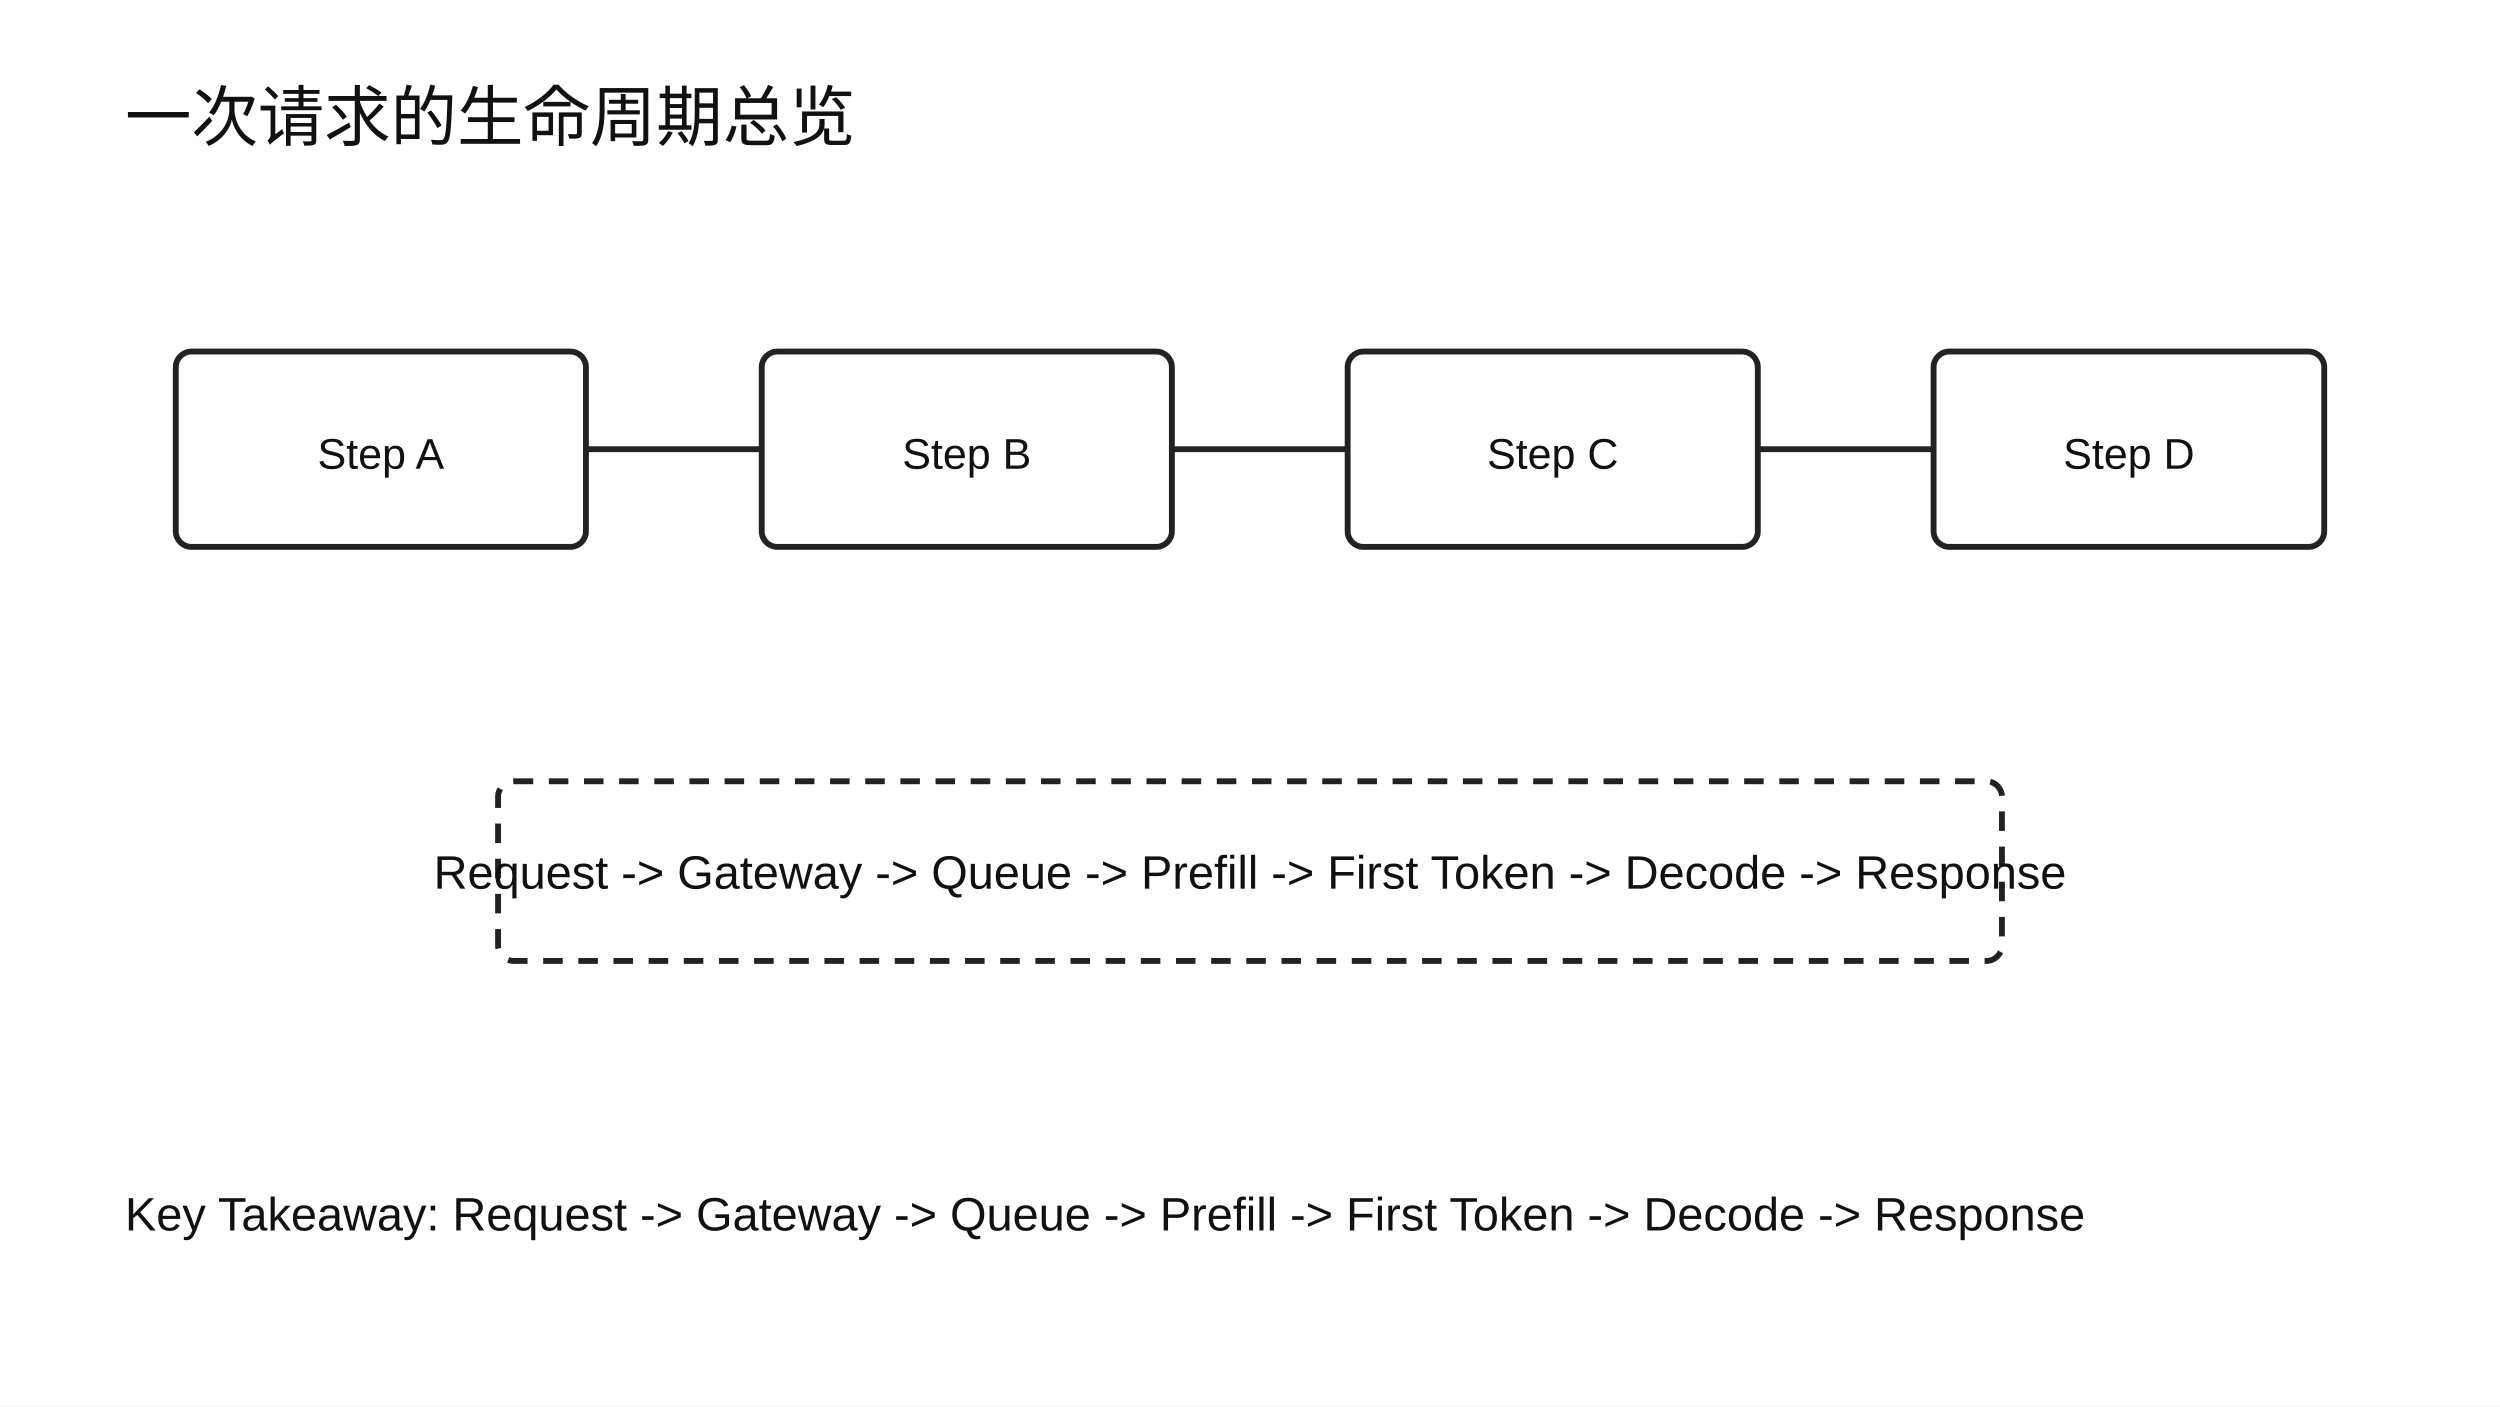
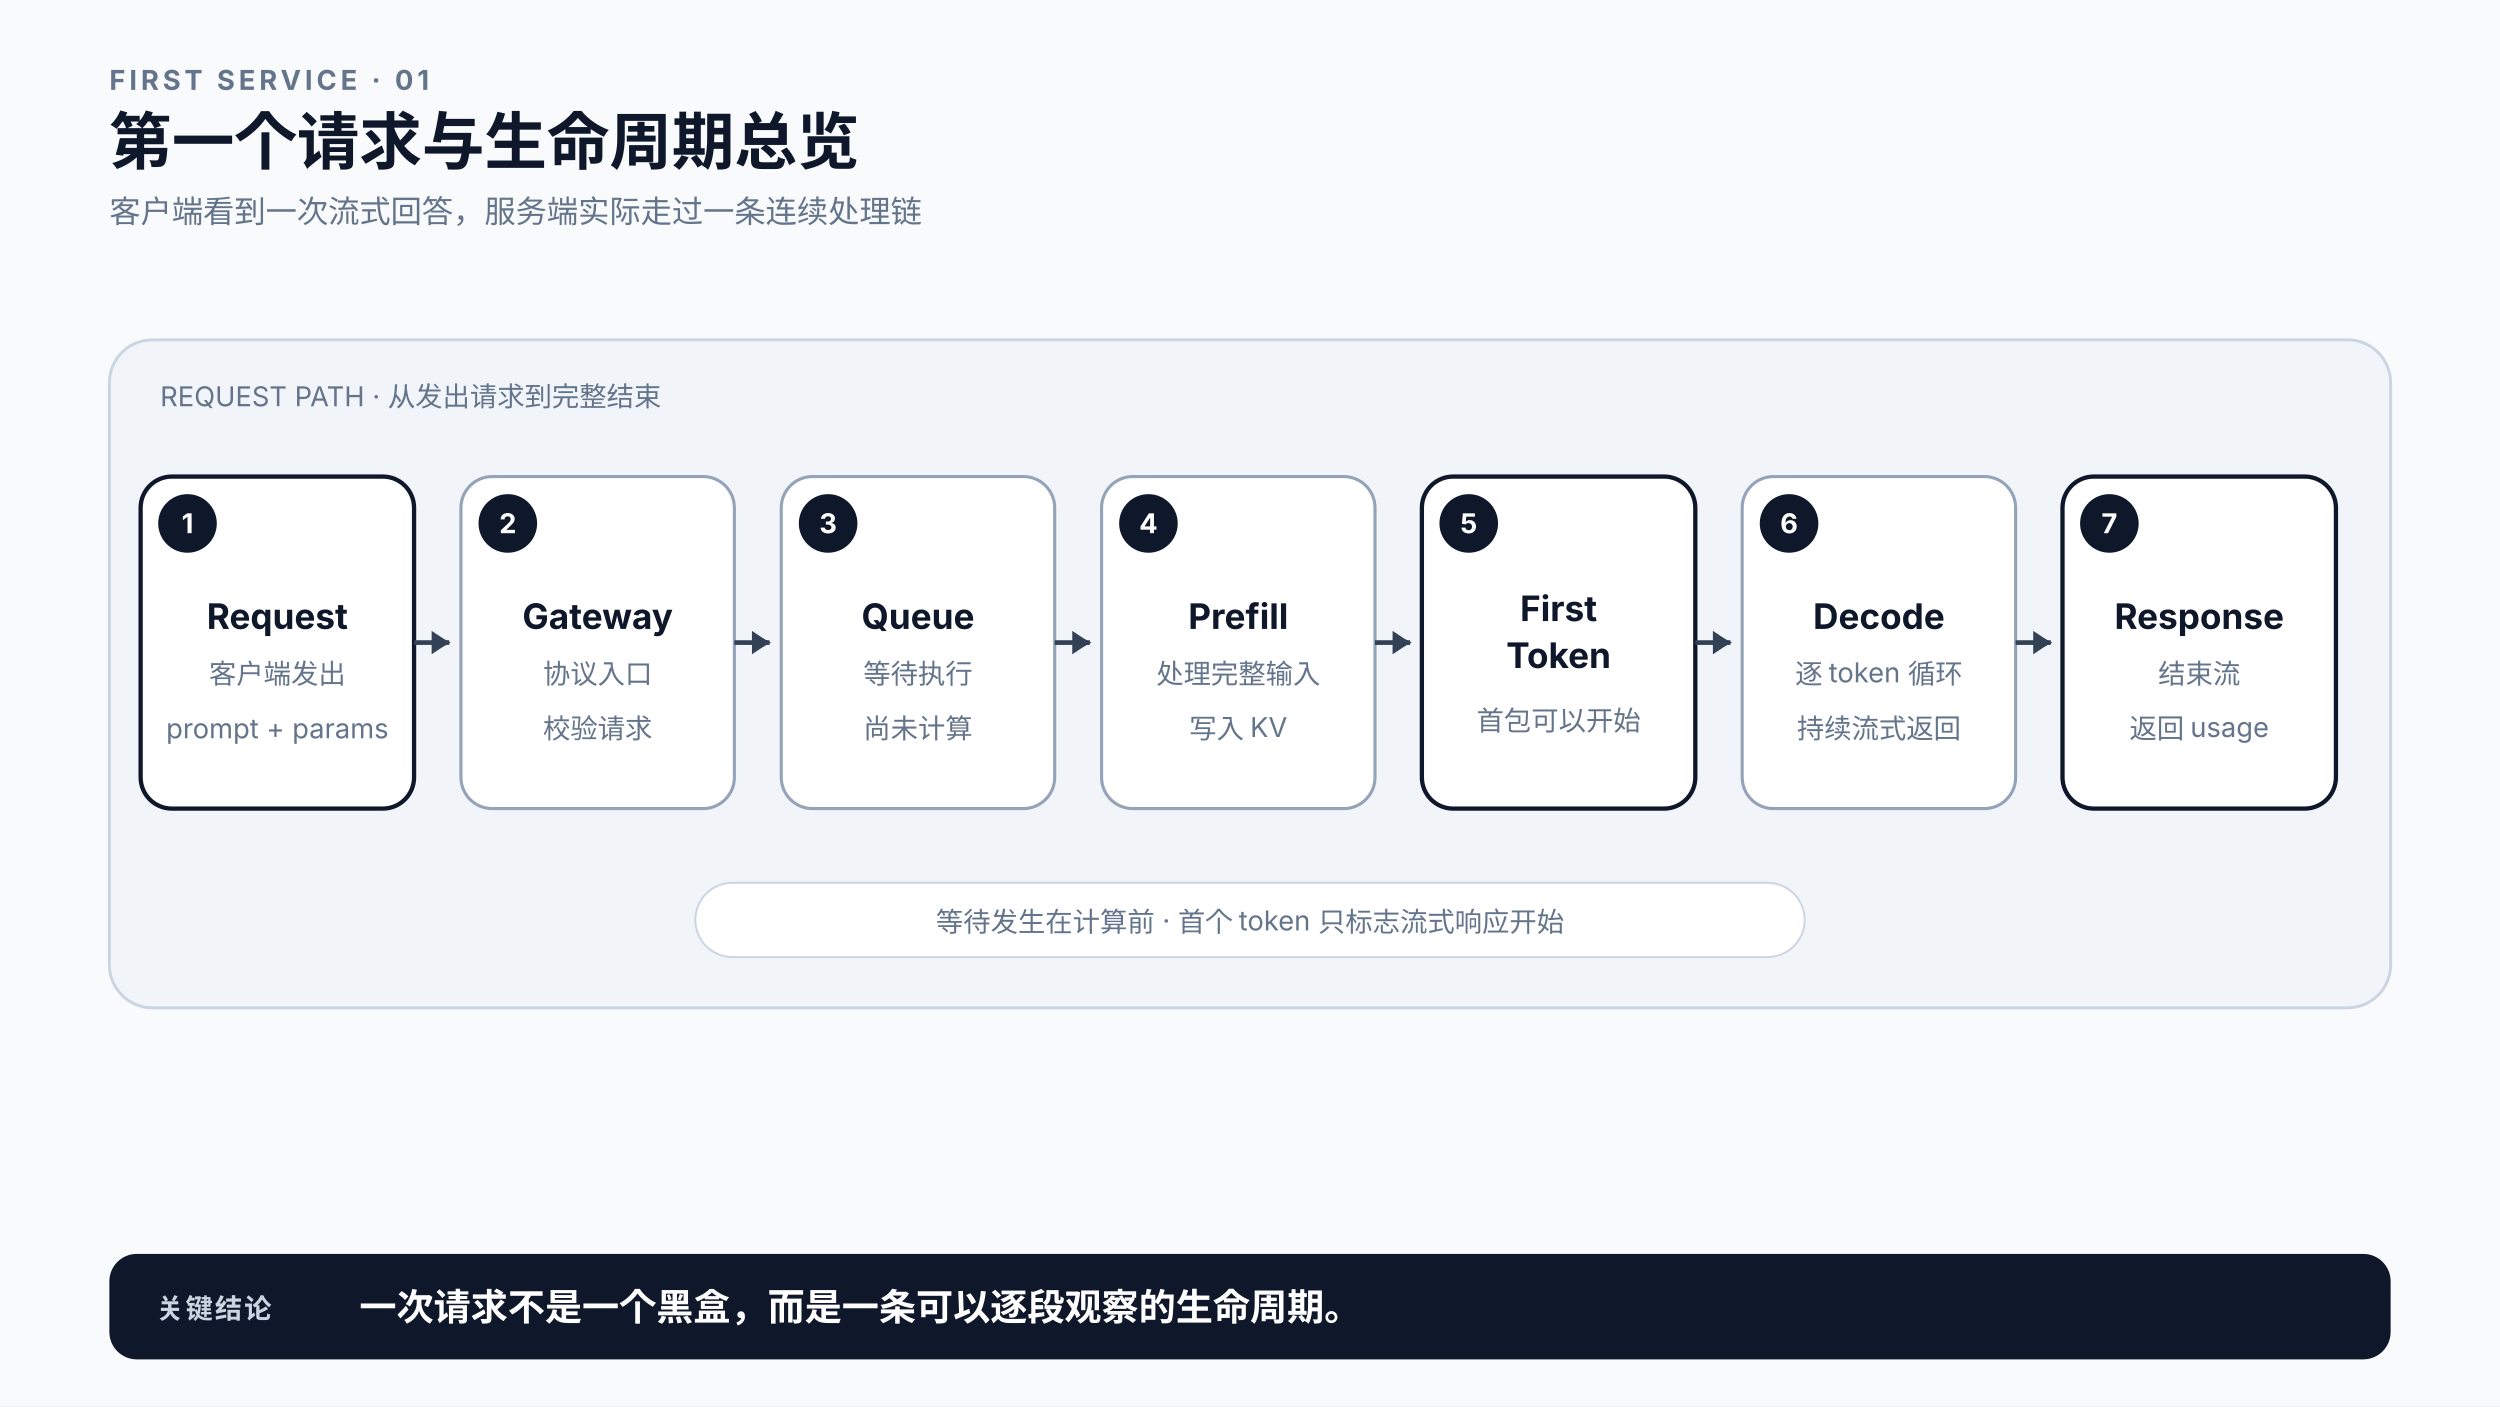
- <svg xmlns="http://www.w3.org/2000/svg" width="1280" height="720" viewBox="0 0 1280 720">
-   <rect width="1280" height="720" fill="#fff" />
-   <text x="64" y="72" font-family="Arial, sans-serif" font-size="34" fill="#111">一次请求的生命周期总览</text>
-   <g fill="none" stroke="#222" stroke-width="3">
-     <rect x="90" y="180" width="210" height="100" rx="8" />
-     <rect x="390" y="180" width="210" height="100" rx="8" />
-     <rect x="690" y="180" width="210" height="100" rx="8" />
-     <rect x="990" y="180" width="200" height="100" rx="8" />
-     <path d="M300 230h90M600 230h90M900 230h90" />
-     <rect x="255" y="400" width="770" height="92" rx="8" stroke-dasharray="10 8" />
+ <svg xmlns="http://www.w3.org/2000/svg" width="1280" height="720" viewBox="0 0 1280 720" role="img" aria-labelledby="fig-title fig-desc" data-figure-system="chapter01-v2" fill="#0F172A">
+   <defs>
+     <marker id="arrow" viewBox="0 0 10 10" refX="9" refY="5" markerWidth="8" markerHeight="8" orient="auto" markerUnits="userSpaceOnUse">
+       <path d="M0 0L10 5L0 10Z" fill="#334155" />
+     </marker>
+     <style>
+     text{font-family:-apple-system,BlinkMacSystemFont,"Segoe UI","PingFang SC","Microsoft YaHei",sans-serif}.k{font-size:14px;font-weight:700;letter-spacing:2px;fill:#64748B}.t{font-size:32px;font-weight:750}.sub{font-size:16px;fill:#64748B}.lane{fill:#F1F5F9;stroke:#CBD5E1;stroke-width:1.5}.node{fill:#FFFFFF;stroke:#94A3B8;stroke-width:1.6}.strong{fill:#FFFFFF;stroke:#0F172A;stroke-width:2.2}.n{fill:#0F172A}.nt{font-size:14px;font-weight:750;fill:#FFFFFF}.h{font-size:18px;font-weight:750}.s{font-size:14px;fill:#64748B}.flow{fill:none;stroke:#334155;stroke-width:2.4;marker-end:url(#arrow)}.take{fill:#0F172A}.tl{font-size:14px;font-weight:700;letter-spacing:1px;fill:#CBD5E1}.tv{font-size:19px;font-weight:650;fill:#FFFFFF}
+   </style>
+   </defs>
+   <rect width="1280" height="720" fill="#F8FAFC" />
+   <text class="k" x="56" y="46">FIRST SERVICE · 01</text>
+   <text class="t" x="56" y="84">第一个请求与生命周期总览</text>
+   <text class="sub" x="56" y="114">客户端看到一次流式回答，服务端实际走过一条连续处理链</text>
+   <rect class="lane" x="56" y="174" width="1168" height="342" rx="22" />
+   <text class="s" x="82" y="208">REQUEST PATH · 从发出请求到完整结束</text>
+   <g transform="translate(72 244)">
+     <rect class="strong" width="140" height="170" rx="16" />
+     <circle class="n" cx="24" cy="24" r="15" />
+     <text class="nt" x="24" y="29" text-anchor="middle" fill="#FFFFFF">1</text>
+     <text class="h" x="70" y="78" text-anchor="middle">Request</text>
+     <text class="s" x="70" y="106" text-anchor="middle">客户端发出</text>
+     <text class="s" x="70" y="134" text-anchor="middle">prompt + params</text>
  </g>
-   <g font-family="Arial, sans-serif" fill="#111" text-anchor="middle">
-     <text x="195" y="240" font-size="22">Step A</text>
-     <text x="495" y="240" font-size="22">Step B</text>
-     <text x="795" y="240" font-size="22">Step C</text>
-     <text x="1090" y="240" font-size="22">Step D</text>
-     <text x="640" y="455" font-size="24">Request -&gt; Gateway -&gt; Queue -&gt; Prefill -&gt; First Token -&gt; Decode -&gt; Response</text>
+   <g transform="translate(236 244)">
+     <rect class="node" width="140" height="170" rx="16" />
+     <circle class="n" cx="24" cy="24" r="15" />
+     <text class="nt" x="24" y="29" text-anchor="middle" fill="#FFFFFF">2</text>
+     <text class="h" x="70" y="78" text-anchor="middle">Gateway</text>
+     <text class="s" x="70" y="106" text-anchor="middle">协议入口</text>
+     <text class="s" x="70" y="134" text-anchor="middle">校验请求</text>
  </g>
-   <text x="64" y="630" font-family="Arial, sans-serif" font-size="24" fill="#111">Key Takeaway: Request -&gt; Gateway -&gt; Queue -&gt; Prefill -&gt; First Token -&gt; Decode -&gt; Response</text>
+   <g transform="translate(400 244)">
+     <rect class="node" width="140" height="170" rx="16" />
+     <circle class="n" cx="24" cy="24" r="15" />
+     <text class="nt" x="24" y="29" text-anchor="middle" fill="#FFFFFF">3</text>
+     <text class="h" x="70" y="78" text-anchor="middle">Queue</text>
+     <text class="s" x="70" y="106" text-anchor="middle">等待执行</text>
+     <text class="s" x="70" y="134" text-anchor="middle">尚未计算</text>
+   </g>
+   <g transform="translate(564 244)">
+     <rect class="node" width="140" height="170" rx="16" />
+     <circle class="n" cx="24" cy="24" r="15" />
+     <text class="nt" x="24" y="29" text-anchor="middle" fill="#FFFFFF">4</text>
+     <text class="h" x="70" y="78" text-anchor="middle">Prefill</text>
+     <text class="s" x="70" y="106" text-anchor="middle">处理完整输入</text>
+     <text class="s" x="70" y="134" text-anchor="middle">写入 KV</text>
+   </g>
+   <g transform="translate(728 244)">
+     <rect class="strong" width="140" height="170" rx="16" />
+     <circle class="n" cx="24" cy="24" r="15" />
+     <text class="nt" x="24" y="29" text-anchor="middle" fill="#FFFFFF">5</text>
+     <text class="h" x="70" y="74" text-anchor="middle">First</text>
+     <text class="h" x="70" y="98" text-anchor="middle">Token</text>
+     <text class="s" x="70" y="130" text-anchor="middle">首包可以开始</text>
+   </g>
+   <g transform="translate(892 244)">
+     <rect class="node" width="140" height="170" rx="16" />
+     <circle class="n" cx="24" cy="24" r="15" />
+     <text class="nt" x="24" y="29" text-anchor="middle" fill="#FFFFFF">6</text>
+     <text class="h" x="70" y="78" text-anchor="middle">Decode</text>
+     <text class="s" x="70" y="106" text-anchor="middle">逐 token 循环</text>
+     <text class="s" x="70" y="134" text-anchor="middle">持续流式返回</text>
+   </g>
+   <g transform="translate(1056 244)">
+     <rect class="strong" width="140" height="170" rx="16" />
+     <circle class="n" cx="24" cy="24" r="15" />
+     <text class="nt" x="24" y="29" text-anchor="middle" fill="#FFFFFF">7</text>
+     <text class="h" x="70" y="78" text-anchor="middle">Response</text>
+     <text class="s" x="70" y="106" text-anchor="middle">结束流</text>
+     <text class="s" x="70" y="134" text-anchor="middle">返回 usage</text>
+   </g>
+   <path class="flow" d="M212 329H230" />
+   <path d="M230 329l-9 -6v12z" fill="#334155" />
+   <path class="flow" d="M376 329H394" />
+   <path d="M394 329l-9 -6v12z" fill="#334155" />
+   <path class="flow" d="M540 329H558" />
+   <path d="M558 329l-9 -6v12z" fill="#334155" />
+   <path class="flow" d="M704 329H722" />
+   <path d="M722 329l-9 -6v12z" fill="#334155" />
+   <path class="flow" d="M868 329H886" />
+   <path d="M886 329l-9 -6v12z" fill="#334155" />
+   <path class="flow" d="M1032 329H1050" />
+   <path d="M1050 329l-9 -6v12z" fill="#334155" />
+   <rect x="356" y="452" width="568" height="38" rx="19" fill="#FFFFFF" stroke="#CBD5E1" />
+   <text class="s" x="640" y="477" text-anchor="middle">等待发生在计算前 · 首个 token 只标志流式响应开始</text>
+   <rect class="take" x="56" y="642" width="1168" height="54" rx="14" />
+   <text class="tl" x="80" y="675" fill="#CBD5E1">关键结论</text>
+   <text class="tv" x="184" y="676" fill="#FFFFFF">一次请求不是一个黑盒，而是一条可以逐段观察的生命周期。</text>
</svg>
